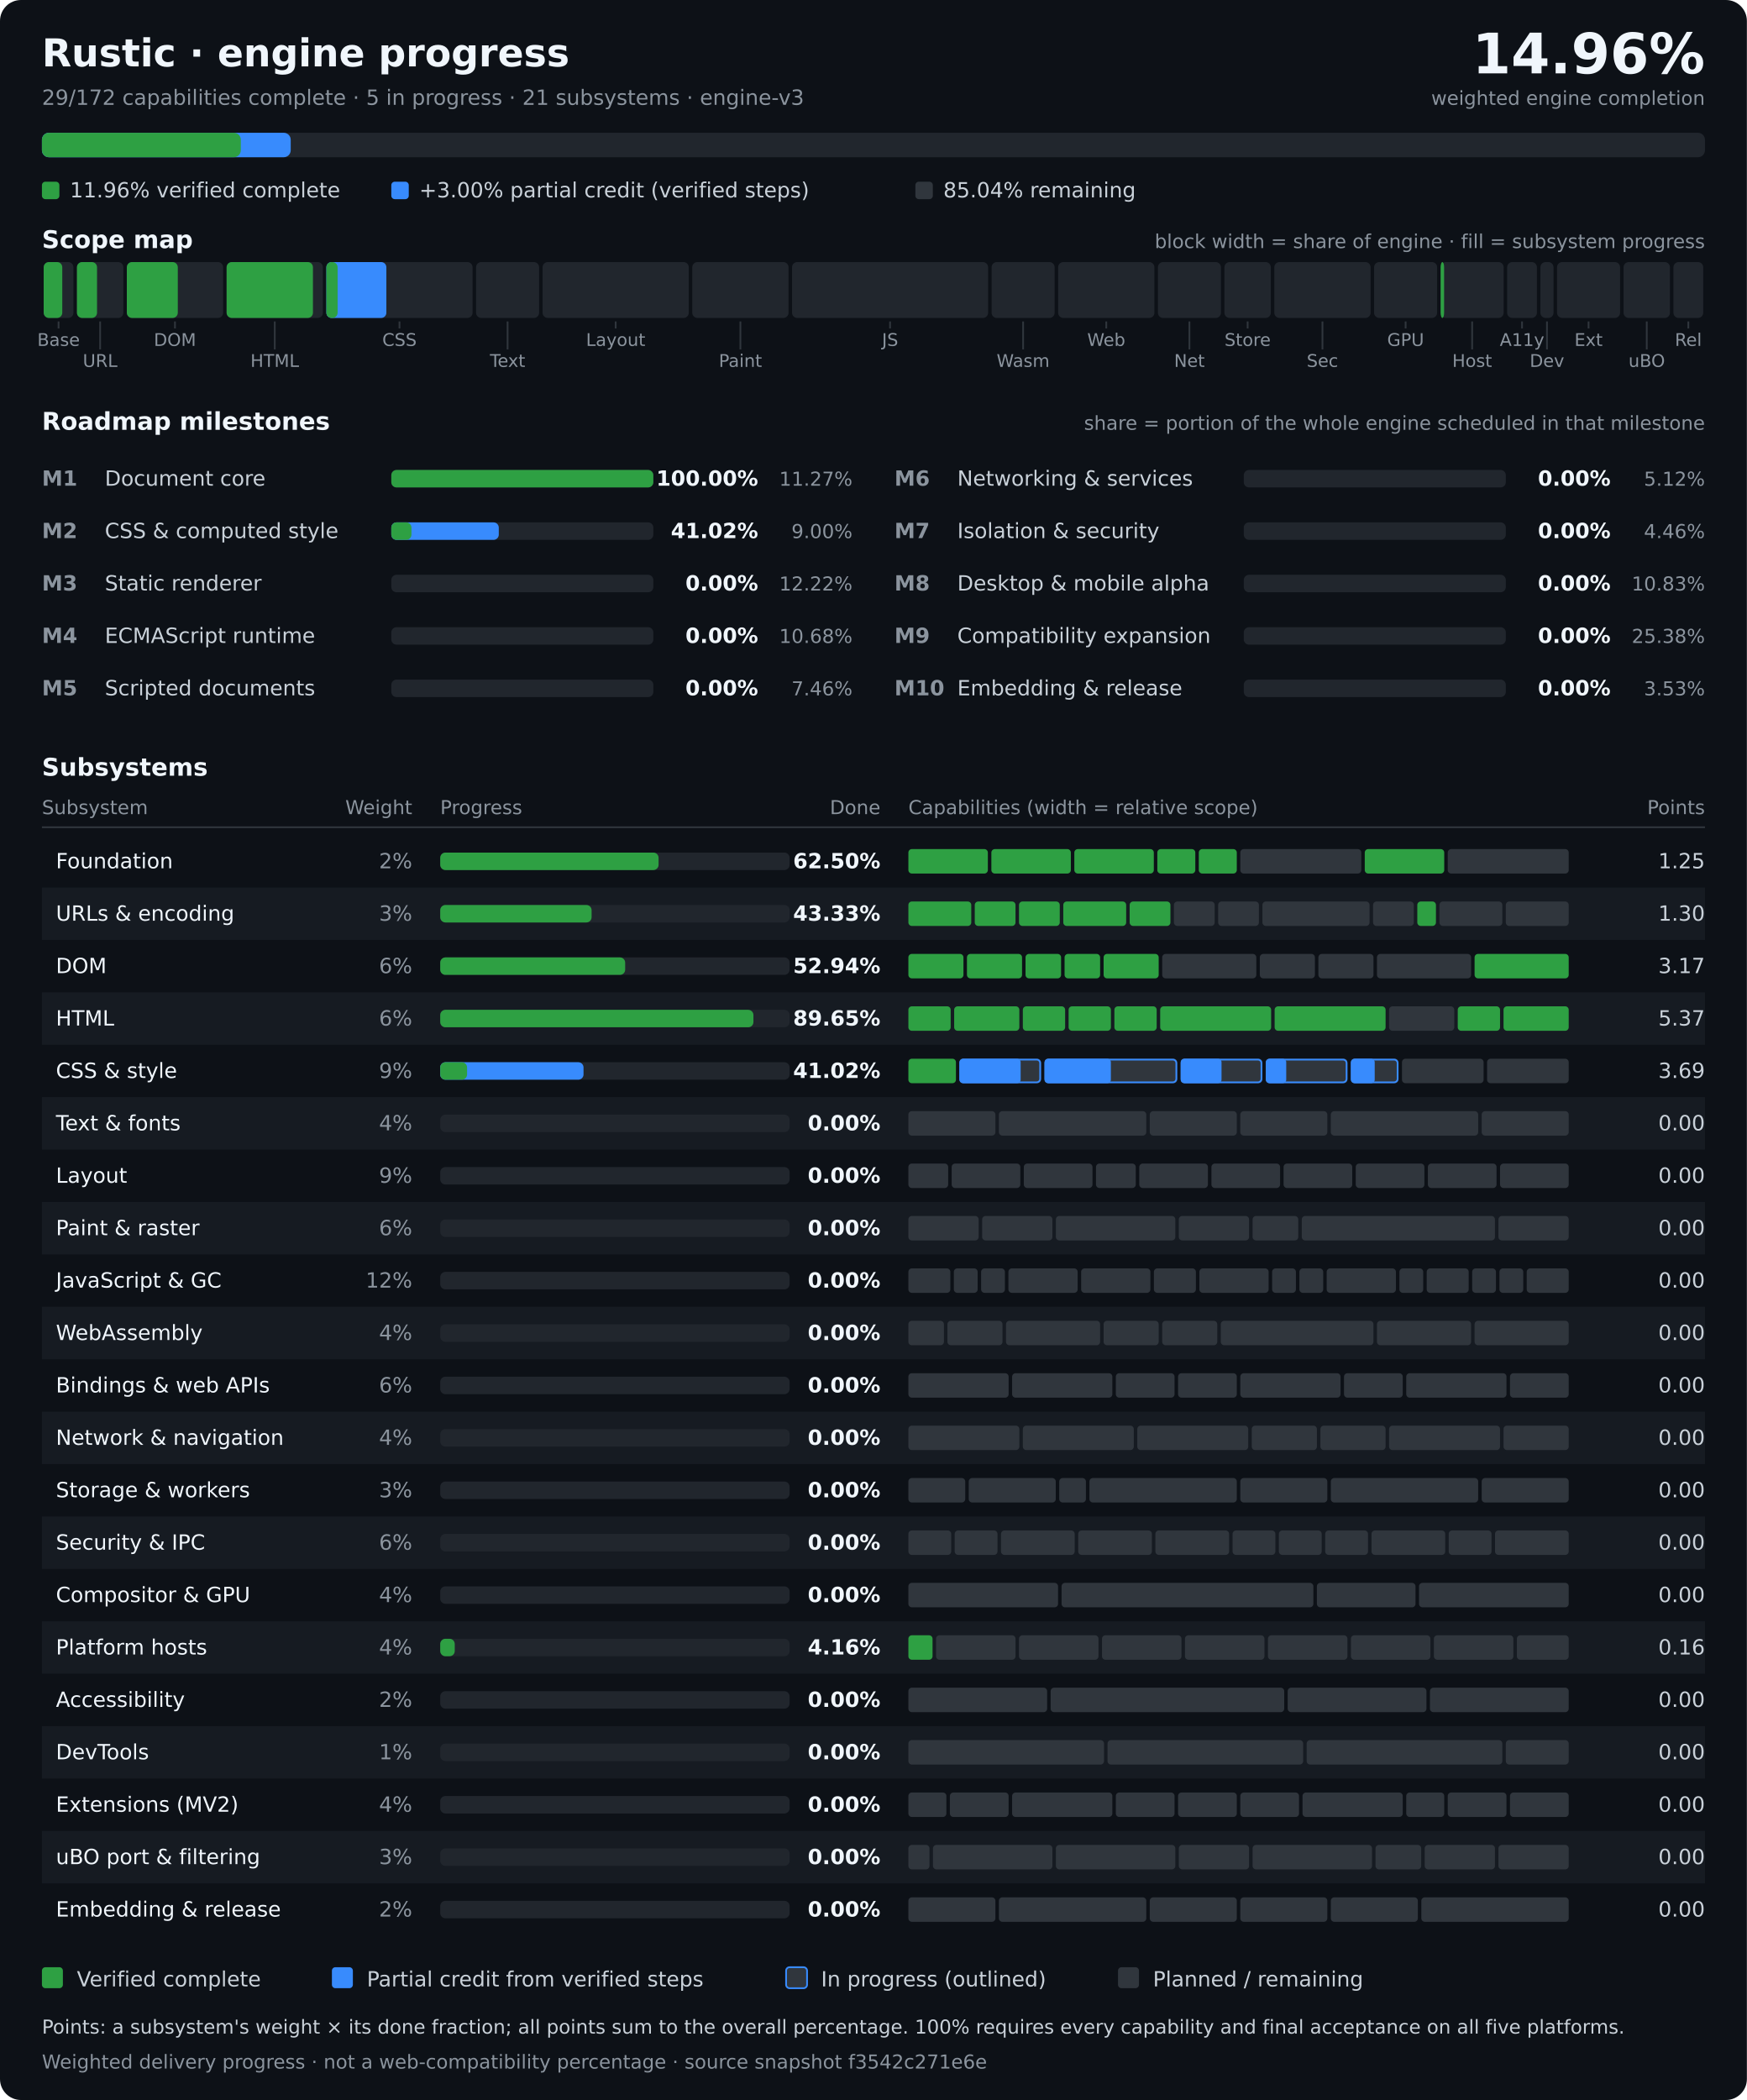
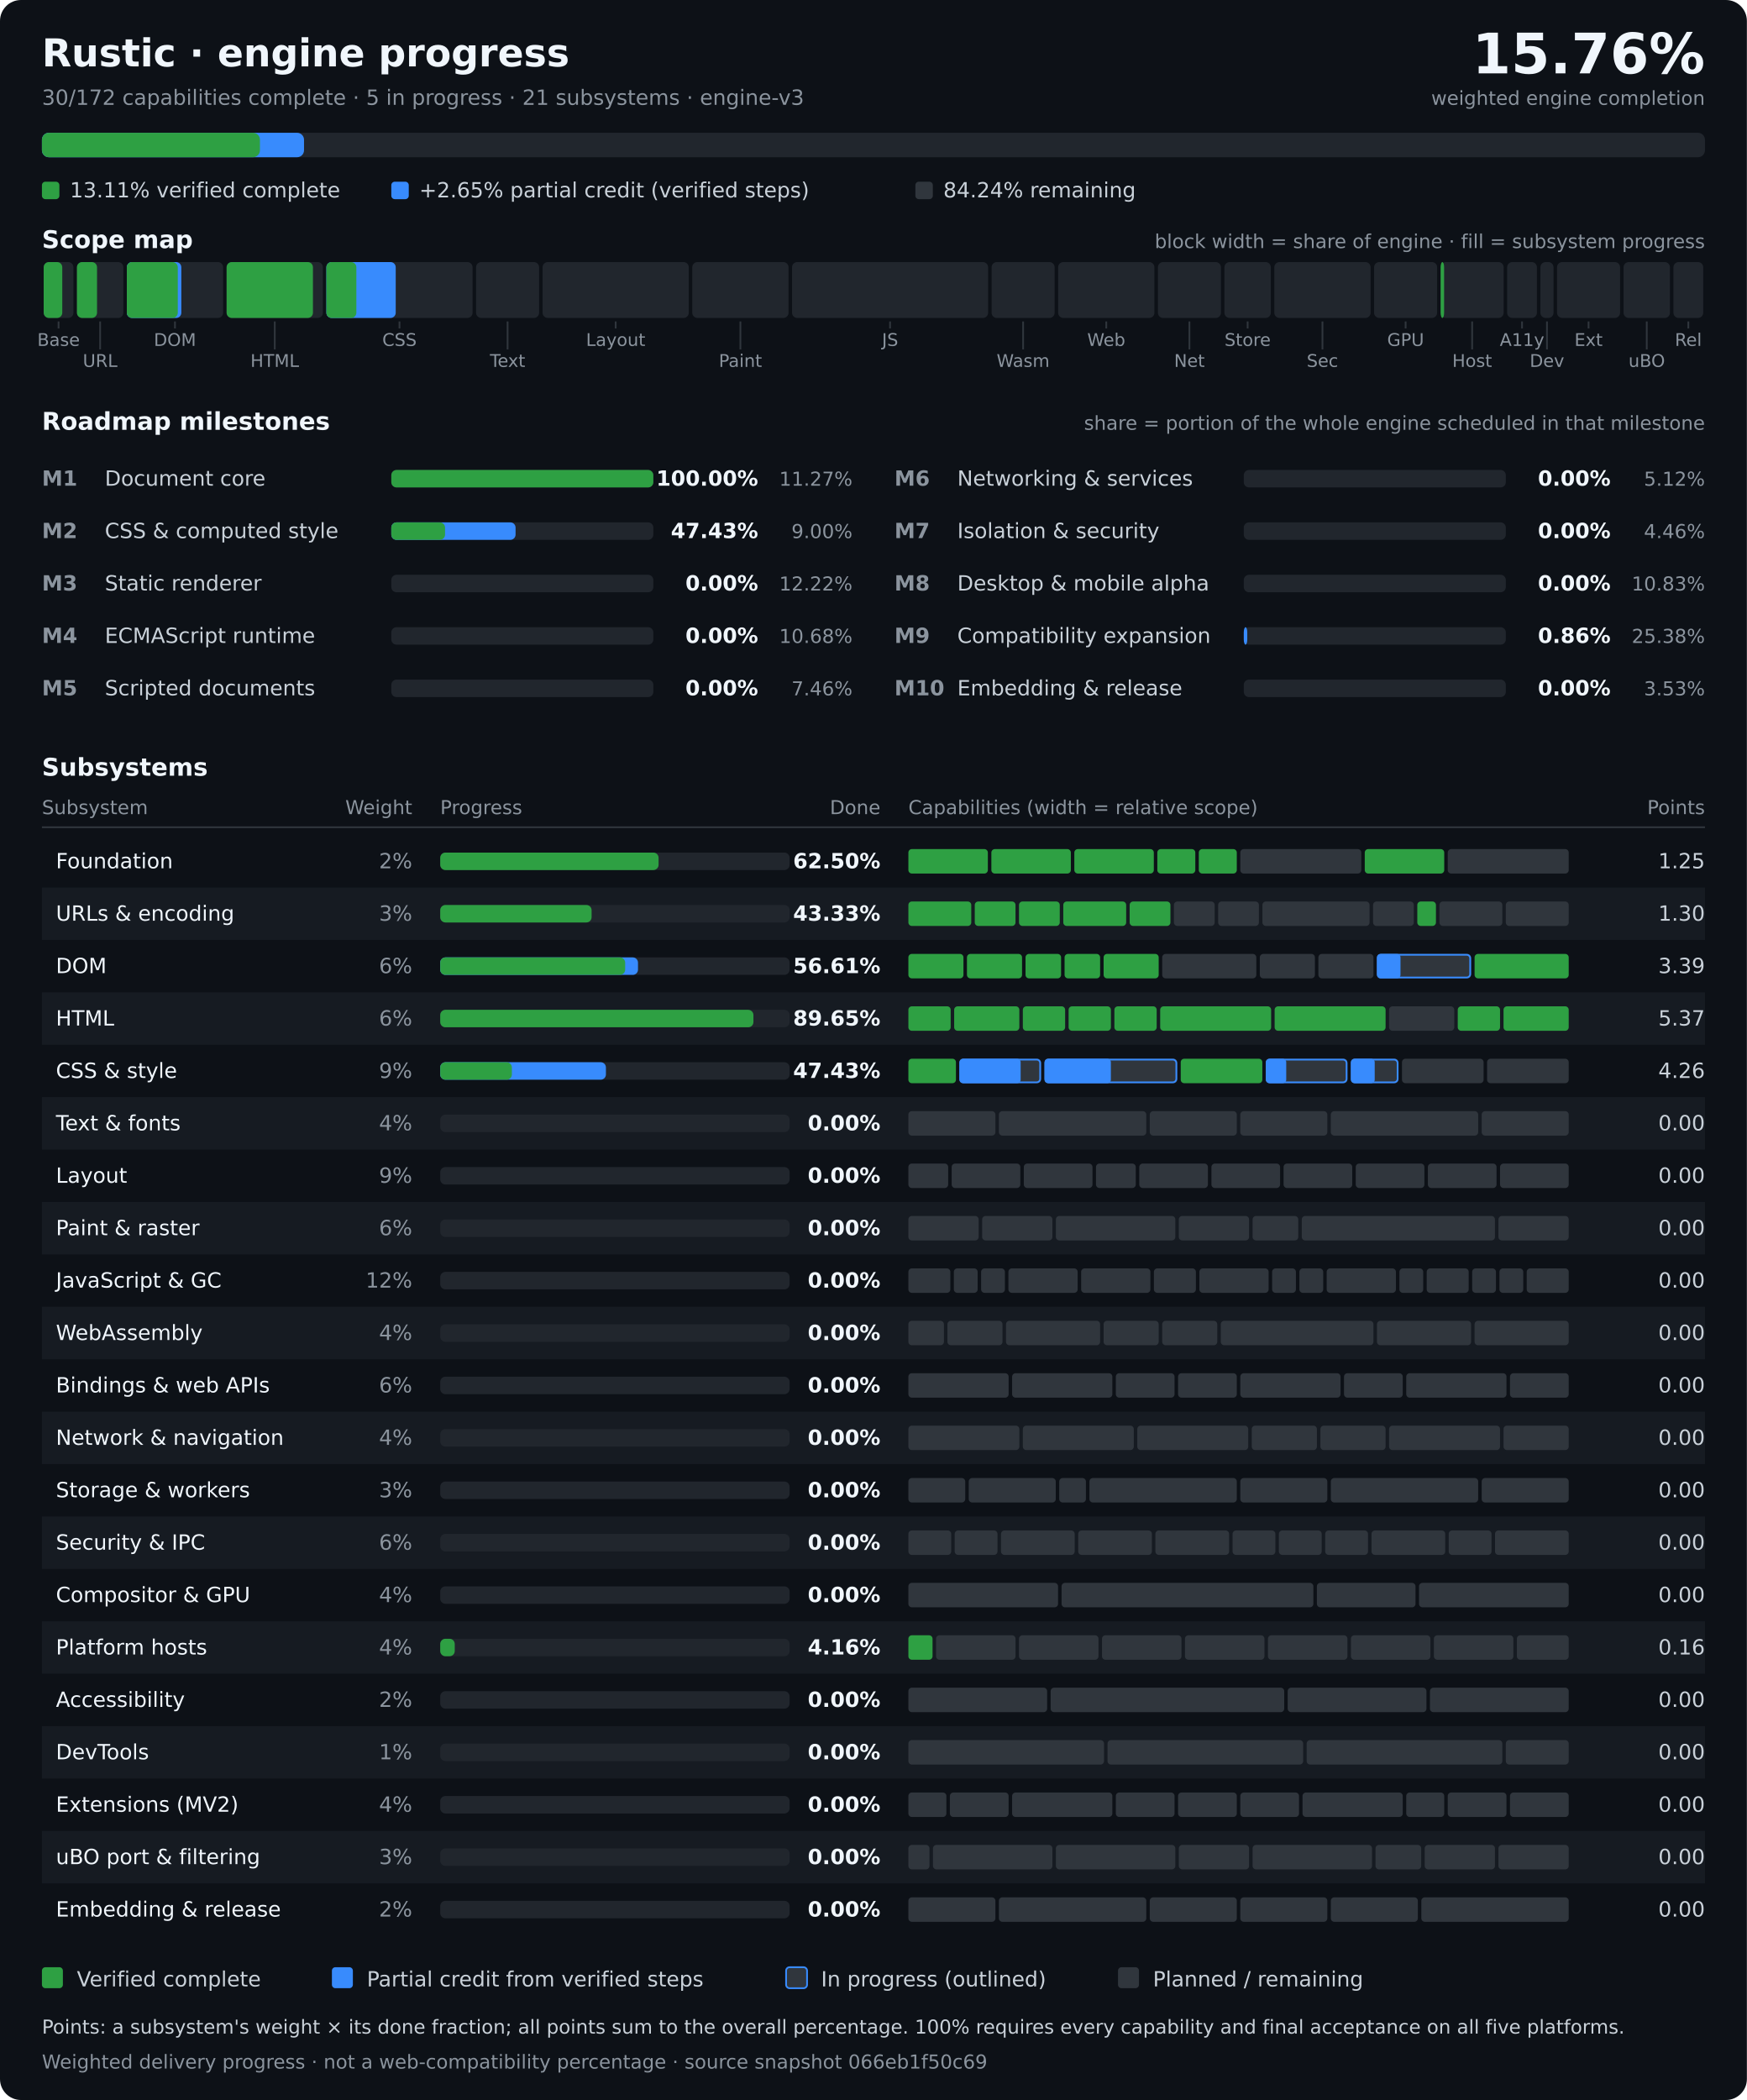
<svg xmlns="http://www.w3.org/2000/svg" width="1000" height="1202" viewBox="0 0 1000 1202" role="img" aria-labelledby="title desc">
  <rect width="1000" height="1202" rx="12" fill="#0d1117" />
  <g font-family="DejaVu Sans,Arial,sans-serif">
    <text x="24.00" y="38" fill="#f0f6fc" font-size="22" font-weight="700">Rustic · engine progress</text>
-     <text x="24.00" y="60" fill="#8b949e" font-size="12">29/172 capabilities complete · 5 in progress · 21 subsystems · engine-v3</text>
-     <text x="976.00" y="42" fill="#f0f6fc" font-size="32" text-anchor="end" font-weight="700">14.96%</text>
+     <text x="24.00" y="60" fill="#8b949e" font-size="12">30/172 capabilities complete · 5 in progress · 21 subsystems · engine-v3</text>
+     <text x="976.00" y="42" fill="#f0f6fc" font-size="32" text-anchor="end" font-weight="700">15.76%</text>
    <text x="976.00" y="60" fill="#8b949e" font-size="11" text-anchor="end">weighted engine completion</text>
    <rect x="24.00" y="76" width="952.00" height="14" rx="4" fill="#21262d" />
-     <rect x="24.00" y="76" width="142.42" height="14" rx="4" fill="#388bfd" />
-     <rect x="24.00" y="76" width="113.86" height="14" rx="4" fill="#2ea043" />
+     <rect x="24.00" y="76" width="150.04" height="14" rx="4" fill="#388bfd" />
+     <rect x="24.00" y="76" width="124.81" height="14" rx="4" fill="#2ea043" />
    <rect x="24" y="104" width="10" height="10" rx="2" fill="#2ea043" />
-     <text x="40.00" y="113" fill="#c9d1d9" font-size="12">11.96% verified complete</text>
+     <text x="40.00" y="113" fill="#c9d1d9" font-size="12">13.11% verified complete</text>
    <rect x="224" y="104" width="10" height="10" rx="2" fill="#388bfd" />
-     <text x="240.00" y="113" fill="#c9d1d9" font-size="12">+3.00% partial credit (verified steps)</text>
+     <text x="240.00" y="113" fill="#c9d1d9" font-size="12">+2.65% partial credit (verified steps)</text>
    <rect x="524" y="104" width="10" height="10" rx="2" fill="#30363d" />
-     <text x="540.00" y="113" fill="#c9d1d9" font-size="12">85.04% remaining</text>
+     <text x="540.00" y="113" fill="#c9d1d9" font-size="12">84.24% remaining</text>
    <text x="24.00" y="142" fill="#f0f6fc" font-size="14" font-weight="600">Scope map</text>
    <text x="976.00" y="142" fill="#8b949e" font-size="11" text-anchor="end">block width = share of engine · fill = subsystem progress</text>
    <g>
      <rect x="25.00" y="150" width="17.04" height="32" rx="3" fill="#21262d" />
      <rect x="25.00" y="150" width="10.65" height="32" rx="3" fill="#2ea043" />
      <rect x="33.02" y="184" width="1" height="4" fill="#30363d" />
      <text x="33.52" y="198" fill="#8b949e" font-size="10" text-anchor="middle">Base</text>
    </g>
    <g>
      <rect x="44.04" y="150" width="26.56" height="32" rx="3" fill="#21262d" />
      <rect x="44.04" y="150" width="11.51" height="32" rx="3" fill="#2ea043" />
      <rect x="56.82" y="184" width="1" height="16" fill="#30363d" />
      <text x="57.32" y="210" fill="#8b949e" font-size="10" text-anchor="middle">URL</text>
    </g>
    <g>
      <rect x="72.60" y="150" width="55.12" height="32" rx="3" fill="#21262d" />
+       <rect x="72.60" y="150" width="31.20" height="32" rx="3" fill="#388bfd" />
      <rect x="72.60" y="150" width="29.18" height="32" rx="3" fill="#2ea043" />
      <rect x="99.66" y="184" width="1" height="4" fill="#30363d" />
      <text x="100.16" y="198" fill="#8b949e" font-size="10" text-anchor="middle">DOM</text>
    </g>
    <g>
      <rect x="129.72" y="150" width="55.12" height="32" rx="3" fill="#21262d" />
      <rect x="129.72" y="150" width="49.42" height="32" rx="3" fill="#2ea043" />
      <rect x="156.78" y="184" width="1" height="16" fill="#30363d" />
      <text x="157.28" y="210" fill="#8b949e" font-size="10" text-anchor="middle">HTML</text>
    </g>
    <g>
      <rect x="186.84" y="150" width="83.68" height="32" rx="3" fill="#21262d" />
-       <rect x="186.84" y="150" width="34.33" height="32" rx="3" fill="#388bfd" />
-       <rect x="186.84" y="150" width="6.43" height="32" rx="3" fill="#2ea043" />
+       <rect x="186.84" y="150" width="39.69" height="32" rx="3" fill="#388bfd" />
+       <rect x="186.84" y="150" width="17.16" height="32" rx="3" fill="#2ea043" />
      <rect x="228.18" y="184" width="1" height="4" fill="#30363d" />
      <text x="228.68" y="198" fill="#8b949e" font-size="10" text-anchor="middle">CSS</text>
    </g>
    <g>
      <rect x="272.52" y="150" width="36.08" height="32" rx="3" fill="#21262d" />
      <rect x="290.06" y="184" width="1" height="16" fill="#30363d" />
      <text x="290.56" y="210" fill="#8b949e" font-size="10" text-anchor="middle">Text</text>
    </g>
    <g>
      <rect x="310.60" y="150" width="83.68" height="32" rx="3" fill="#21262d" />
      <rect x="351.94" y="184" width="1" height="4" fill="#30363d" />
      <text x="352.44" y="198" fill="#8b949e" font-size="10" text-anchor="middle">Layout</text>
    </g>
    <g>
      <rect x="396.28" y="150" width="55.12" height="32" rx="3" fill="#21262d" />
      <rect x="423.34" y="184" width="1" height="16" fill="#30363d" />
      <text x="423.84" y="210" fill="#8b949e" font-size="10" text-anchor="middle">Paint</text>
    </g>
    <g>
      <rect x="453.40" y="150" width="112.24" height="32" rx="3" fill="#21262d" />
      <rect x="509.02" y="184" width="1" height="4" fill="#30363d" />
      <text x="509.52" y="198" fill="#8b949e" font-size="10" text-anchor="middle">JS</text>
    </g>
    <g>
      <rect x="567.64" y="150" width="36.08" height="32" rx="3" fill="#21262d" />
      <rect x="585.18" y="184" width="1" height="16" fill="#30363d" />
      <text x="585.68" y="210" fill="#8b949e" font-size="10" text-anchor="middle">Wasm</text>
    </g>
    <g>
      <rect x="605.72" y="150" width="55.12" height="32" rx="3" fill="#21262d" />
      <rect x="632.78" y="184" width="1" height="4" fill="#30363d" />
      <text x="633.28" y="198" fill="#8b949e" font-size="10" text-anchor="middle">Web</text>
    </g>
    <g>
      <rect x="662.84" y="150" width="36.08" height="32" rx="3" fill="#21262d" />
      <rect x="680.38" y="184" width="1" height="16" fill="#30363d" />
      <text x="680.88" y="210" fill="#8b949e" font-size="10" text-anchor="middle">Net</text>
    </g>
    <g>
      <rect x="700.92" y="150" width="26.56" height="32" rx="3" fill="#21262d" />
      <rect x="713.70" y="184" width="1" height="4" fill="#30363d" />
      <text x="714.20" y="198" fill="#8b949e" font-size="10" text-anchor="middle">Store</text>
    </g>
    <g>
      <rect x="729.48" y="150" width="55.12" height="32" rx="3" fill="#21262d" />
      <rect x="756.54" y="184" width="1" height="16" fill="#30363d" />
      <text x="757.04" y="210" fill="#8b949e" font-size="10" text-anchor="middle">Sec</text>
    </g>
    <g>
      <rect x="786.60" y="150" width="36.08" height="32" rx="3" fill="#21262d" />
      <rect x="804.14" y="184" width="1" height="4" fill="#30363d" />
      <text x="804.64" y="198" fill="#8b949e" font-size="10" text-anchor="middle">GPU</text>
    </g>
    <g>
      <rect x="824.68" y="150" width="36.08" height="32" rx="3" fill="#21262d" />
      <rect x="824.68" y="150" width="2.00" height="32" rx="3" fill="#2ea043" />
      <rect x="842.22" y="184" width="1" height="16" fill="#30363d" />
      <text x="842.72" y="210" fill="#8b949e" font-size="10" text-anchor="middle">Host</text>
    </g>
    <g>
      <rect x="862.76" y="150" width="17.04" height="32" rx="3" fill="#21262d" />
      <rect x="870.78" y="184" width="1" height="4" fill="#30363d" />
      <text x="871.28" y="198" fill="#8b949e" font-size="10" text-anchor="middle">A11y</text>
    </g>
    <g>
      <rect x="881.80" y="150" width="7.52" height="32" rx="3" fill="#21262d" />
      <rect x="885.06" y="184" width="1" height="16" fill="#30363d" />
      <text x="885.56" y="210" fill="#8b949e" font-size="10" text-anchor="middle">Dev</text>
    </g>
    <g>
      <rect x="891.32" y="150" width="36.08" height="32" rx="3" fill="#21262d" />
      <rect x="908.86" y="184" width="1" height="4" fill="#30363d" />
      <text x="909.36" y="198" fill="#8b949e" font-size="10" text-anchor="middle">Ext</text>
    </g>
    <g>
      <rect x="929.40" y="150" width="26.56" height="32" rx="3" fill="#21262d" />
      <rect x="942.18" y="184" width="1" height="16" fill="#30363d" />
      <text x="942.68" y="210" fill="#8b949e" font-size="10" text-anchor="middle">uBO</text>
    </g>
    <g>
      <rect x="957.96" y="150" width="17.04" height="32" rx="3" fill="#21262d" />
      <rect x="965.98" y="184" width="1" height="4" fill="#30363d" />
      <text x="966.48" y="198" fill="#8b949e" font-size="10" text-anchor="middle">Rel</text>
    </g>
    <text x="24.00" y="246" fill="#f0f6fc" font-size="14" font-weight="600">Roadmap milestones</text>
    <text x="976.00" y="246" fill="#8b949e" font-size="11" text-anchor="end">share = portion of the whole engine scheduled in that milestone</text>
    <g>
      <text x="24.00" y="278" fill="#8b949e" font-size="12" font-weight="600">M1</text>
      <text x="60.00" y="278" fill="#c9d1d9" font-size="12">Document core</text>
      <rect x="224.00" y="269" width="150.00" height="10" rx="3" fill="#21262d" />
      <rect x="224.00" y="269" width="150.00" height="10" rx="3" fill="#2ea043" />
      <text x="434.00" y="278" fill="#f0f6fc" font-size="12" text-anchor="end" font-weight="600">100.00%</text>
      <text x="488.00" y="278" fill="#8b949e" font-size="11" text-anchor="end">11.27%</text>
    </g>
    <g>
      <text x="24.00" y="308" fill="#8b949e" font-size="12" font-weight="600">M2</text>
      <text x="60.00" y="308" fill="#c9d1d9" font-size="12">CSS &amp; computed style</text>
      <rect x="224.00" y="299" width="150.00" height="10" rx="3" fill="#21262d" />
-       <rect x="224.00" y="299" width="61.53" height="10" rx="3" fill="#388bfd" />
-       <rect x="224.00" y="299" width="11.54" height="10" rx="3" fill="#2ea043" />
-       <text x="434.00" y="308" fill="#f0f6fc" font-size="12" text-anchor="end" font-weight="600">41.02%</text>
+       <rect x="224.00" y="299" width="71.14" height="10" rx="3" fill="#388bfd" />
+       <rect x="224.00" y="299" width="30.77" height="10" rx="3" fill="#2ea043" />
+       <text x="434.00" y="308" fill="#f0f6fc" font-size="12" text-anchor="end" font-weight="600">47.43%</text>
      <text x="488.00" y="308" fill="#8b949e" font-size="11" text-anchor="end">9.00%</text>
    </g>
    <g>
      <text x="24.00" y="338" fill="#8b949e" font-size="12" font-weight="600">M3</text>
      <text x="60.00" y="338" fill="#c9d1d9" font-size="12">Static renderer</text>
      <rect x="224.00" y="329" width="150.00" height="10" rx="3" fill="#21262d" />
      <text x="434.00" y="338" fill="#f0f6fc" font-size="12" text-anchor="end" font-weight="600">0.00%</text>
      <text x="488.00" y="338" fill="#8b949e" font-size="11" text-anchor="end">12.22%</text>
    </g>
    <g>
      <text x="24.00" y="368" fill="#8b949e" font-size="12" font-weight="600">M4</text>
      <text x="60.00" y="368" fill="#c9d1d9" font-size="12">ECMAScript runtime</text>
      <rect x="224.00" y="359" width="150.00" height="10" rx="3" fill="#21262d" />
      <text x="434.00" y="368" fill="#f0f6fc" font-size="12" text-anchor="end" font-weight="600">0.00%</text>
      <text x="488.00" y="368" fill="#8b949e" font-size="11" text-anchor="end">10.68%</text>
    </g>
    <g>
      <text x="24.00" y="398" fill="#8b949e" font-size="12" font-weight="600">M5</text>
      <text x="60.00" y="398" fill="#c9d1d9" font-size="12">Scripted documents</text>
      <rect x="224.00" y="389" width="150.00" height="10" rx="3" fill="#21262d" />
      <text x="434.00" y="398" fill="#f0f6fc" font-size="12" text-anchor="end" font-weight="600">0.00%</text>
      <text x="488.00" y="398" fill="#8b949e" font-size="11" text-anchor="end">7.46%</text>
    </g>
    <g>
      <text x="512.00" y="278" fill="#8b949e" font-size="12" font-weight="600">M6</text>
      <text x="548.00" y="278" fill="#c9d1d9" font-size="12">Networking &amp; services</text>
      <rect x="712.00" y="269" width="150.00" height="10" rx="3" fill="#21262d" />
      <text x="922.00" y="278" fill="#f0f6fc" font-size="12" text-anchor="end" font-weight="600">0.00%</text>
      <text x="976.00" y="278" fill="#8b949e" font-size="11" text-anchor="end">5.12%</text>
    </g>
    <g>
      <text x="512.00" y="308" fill="#8b949e" font-size="12" font-weight="600">M7</text>
      <text x="548.00" y="308" fill="#c9d1d9" font-size="12">Isolation &amp; security</text>
      <rect x="712.00" y="299" width="150.00" height="10" rx="3" fill="#21262d" />
      <text x="922.00" y="308" fill="#f0f6fc" font-size="12" text-anchor="end" font-weight="600">0.00%</text>
      <text x="976.00" y="308" fill="#8b949e" font-size="11" text-anchor="end">4.46%</text>
    </g>
    <g>
      <text x="512.00" y="338" fill="#8b949e" font-size="12" font-weight="600">M8</text>
      <text x="548.00" y="338" fill="#c9d1d9" font-size="12">Desktop &amp; mobile alpha</text>
      <rect x="712.00" y="329" width="150.00" height="10" rx="3" fill="#21262d" />
      <text x="922.00" y="338" fill="#f0f6fc" font-size="12" text-anchor="end" font-weight="600">0.00%</text>
      <text x="976.00" y="338" fill="#8b949e" font-size="11" text-anchor="end">10.83%</text>
    </g>
    <g>
      <text x="512.00" y="368" fill="#8b949e" font-size="12" font-weight="600">M9</text>
      <text x="548.00" y="368" fill="#c9d1d9" font-size="12">Compatibility expansion</text>
      <rect x="712.00" y="359" width="150.00" height="10" rx="3" fill="#21262d" />
-       <text x="922.00" y="368" fill="#f0f6fc" font-size="12" text-anchor="end" font-weight="600">0.00%</text>
+       <rect x="712.00" y="359" width="2.00" height="10" rx="3" fill="#388bfd" />
+       <text x="922.00" y="368" fill="#f0f6fc" font-size="12" text-anchor="end" font-weight="600">0.86%</text>
      <text x="976.00" y="368" fill="#8b949e" font-size="11" text-anchor="end">25.38%</text>
    </g>
    <g>
      <text x="512.00" y="398" fill="#8b949e" font-size="12" font-weight="600">M10</text>
      <text x="548.00" y="398" fill="#c9d1d9" font-size="12">Embedding &amp; release</text>
      <rect x="712.00" y="389" width="150.00" height="10" rx="3" fill="#21262d" />
      <text x="922.00" y="398" fill="#f0f6fc" font-size="12" text-anchor="end" font-weight="600">0.00%</text>
      <text x="976.00" y="398" fill="#8b949e" font-size="11" text-anchor="end">3.53%</text>
    </g>
    <text x="24.00" y="444" fill="#f0f6fc" font-size="14" font-weight="600">Subsystems</text>
    <text x="24.00" y="466" fill="#8b949e" font-size="11">Subsystem</text>
    <text x="236.00" y="466" fill="#8b949e" font-size="11" text-anchor="end">Weight</text>
    <text x="252.00" y="466" fill="#8b949e" font-size="11">Progress</text>
    <text x="504.00" y="466" fill="#8b949e" font-size="11" text-anchor="end">Done</text>
    <text x="520.00" y="466" fill="#8b949e" font-size="11">Capabilities (width = relative scope)</text>
    <text x="976.00" y="466" fill="#8b949e" font-size="11" text-anchor="end">Points</text>
    <rect x="24" y="473" width="952" height="1" fill="#30363d" />
    <g>
      <text x="32.00" y="497" fill="#f0f6fc" font-size="12">Foundation</text>
      <text x="236.00" y="497" fill="#8b949e" font-size="12" text-anchor="end">2%</text>
      <rect x="252.00" y="488" width="200.00" height="10" rx="3" fill="#21262d" />
      <rect x="252.00" y="488" width="125.00" height="10" rx="3" fill="#2ea043" />
      <text x="504.00" y="497" fill="#f0f6fc" font-size="12" text-anchor="end" font-weight="600">62.50%</text>
      <g>
        <rect x="520.00" y="486" width="45.50" height="14" rx="2" fill="#2ea043" />
      </g>
      <g>
        <rect x="567.50" y="486" width="45.50" height="14" rx="2" fill="#2ea043" />
      </g>
      <g>
        <rect x="615.00" y="486" width="45.50" height="14" rx="2" fill="#2ea043" />
      </g>
      <g>
        <rect x="662.50" y="486" width="21.75" height="14" rx="2" fill="#2ea043" />
      </g>
      <g>
        <rect x="686.25" y="486" width="21.75" height="14" rx="2" fill="#2ea043" />
      </g>
      <g>
        <rect x="710.00" y="486" width="69.25" height="14" rx="2" fill="#30363d" />
      </g>
      <g>
        <rect x="781.25" y="486" width="45.50" height="14" rx="2" fill="#2ea043" />
      </g>
      <g>
        <rect x="828.75" y="486" width="69.25" height="14" rx="2" fill="#30363d" />
      </g>
      <text x="976.00" y="497" fill="#c9d1d9" font-size="12" text-anchor="end">1.25</text>
    </g>
    <g>
      <rect x="24" y="508" width="952" height="30" fill="#161b22" />
      <text x="32.00" y="527" fill="#f0f6fc" font-size="12">URLs &amp; encoding</text>
      <text x="236.00" y="527" fill="#8b949e" font-size="12" text-anchor="end">3%</text>
      <rect x="252.00" y="518" width="200.00" height="10" rx="3" fill="#21262d" />
      <rect x="252.00" y="518" width="86.66" height="10" rx="3" fill="#2ea043" />
      <text x="504.00" y="527" fill="#f0f6fc" font-size="12" text-anchor="end" font-weight="600">43.33%</text>
      <g>
        <rect x="520.00" y="516" width="36.00" height="14" rx="2" fill="#2ea043" />
      </g>
      <g>
        <rect x="558.00" y="516" width="23.33" height="14" rx="2" fill="#2ea043" />
      </g>
      <g>
        <rect x="583.33" y="516" width="23.33" height="14" rx="2" fill="#2ea043" />
      </g>
      <g>
        <rect x="608.67" y="516" width="36.00" height="14" rx="2" fill="#2ea043" />
      </g>
      <g>
        <rect x="646.67" y="516" width="23.33" height="14" rx="2" fill="#2ea043" />
      </g>
      <g>
        <rect x="672.00" y="516" width="23.33" height="14" rx="2" fill="#30363d" />
      </g>
      <g>
        <rect x="697.33" y="516" width="23.33" height="14" rx="2" fill="#30363d" />
      </g>
      <g>
        <rect x="722.67" y="516" width="61.33" height="14" rx="2" fill="#30363d" />
      </g>
      <g>
        <rect x="786.00" y="516" width="23.33" height="14" rx="2" fill="#30363d" />
      </g>
      <g>
        <rect x="811.33" y="516" width="10.67" height="14" rx="2" fill="#2ea043" />
      </g>
      <g>
        <rect x="824.00" y="516" width="36.00" height="14" rx="2" fill="#30363d" />
      </g>
      <g>
        <rect x="862.00" y="516" width="36.00" height="14" rx="2" fill="#30363d" />
      </g>
      <text x="976.00" y="527" fill="#c9d1d9" font-size="12" text-anchor="end">1.30</text>
    </g>
    <g>
      <text x="32.00" y="557" fill="#f0f6fc" font-size="12">DOM</text>
      <text x="236.00" y="557" fill="#8b949e" font-size="12" text-anchor="end">6%</text>
      <rect x="252.00" y="548" width="200.00" height="10" rx="3" fill="#21262d" />
+       <rect x="252.00" y="548" width="113.22" height="10" rx="3" fill="#388bfd" />
      <rect x="252.00" y="548" width="105.88" height="10" rx="3" fill="#2ea043" />
-       <text x="504.00" y="557" fill="#f0f6fc" font-size="12" text-anchor="end" font-weight="600">52.94%</text>
+       <text x="504.00" y="557" fill="#f0f6fc" font-size="12" text-anchor="end" font-weight="600">56.61%</text>
      <g>
        <rect x="520.00" y="546" width="31.53" height="14" rx="2" fill="#2ea043" />
      </g>
      <g>
        <rect x="553.53" y="546" width="31.53" height="14" rx="2" fill="#2ea043" />
      </g>
      <g>
        <rect x="587.06" y="546" width="20.35" height="14" rx="2" fill="#2ea043" />
      </g>
      <g>
        <rect x="609.41" y="546" width="20.35" height="14" rx="2" fill="#2ea043" />
      </g>
      <g>
        <rect x="631.76" y="546" width="31.53" height="14" rx="2" fill="#2ea043" />
      </g>
      <g>
        <rect x="665.29" y="546" width="53.88" height="14" rx="2" fill="#30363d" />
      </g>
      <g>
        <rect x="721.18" y="546" width="31.53" height="14" rx="2" fill="#30363d" />
      </g>
      <g>
        <rect x="754.71" y="546" width="31.53" height="14" rx="2" fill="#30363d" />
      </g>
      <g>
        <rect x="788.24" y="546" width="53.88" height="14" rx="2" fill="#30363d" />
+         <rect x="788.24" y="546" width="13.47" height="14" rx="2" fill="#388bfd" />
+         <rect x="788.74" y="546.5" width="52.88" height="13" rx="2" fill="none" stroke="#388bfd" />
      </g>
      <g>
        <rect x="844.12" y="546" width="53.88" height="14" rx="2" fill="#2ea043" />
      </g>
-       <text x="976.00" y="557" fill="#c9d1d9" font-size="12" text-anchor="end">3.17</text>
+       <text x="976.00" y="557" fill="#c9d1d9" font-size="12" text-anchor="end">3.39</text>
    </g>
    <g>
      <rect x="24" y="568" width="952" height="30" fill="#161b22" />
      <text x="32.00" y="587" fill="#f0f6fc" font-size="12">HTML</text>
      <text x="236.00" y="587" fill="#8b949e" font-size="12" text-anchor="end">6%</text>
      <rect x="252.00" y="578" width="200.00" height="10" rx="3" fill="#21262d" />
      <rect x="252.00" y="578" width="179.30" height="10" rx="3" fill="#2ea043" />
      <text x="504.00" y="587" fill="#f0f6fc" font-size="12" text-anchor="end" font-weight="600">89.65%</text>
      <g>
        <rect x="520.00" y="576" width="24.21" height="14" rx="2" fill="#2ea043" />
      </g>
      <g>
        <rect x="546.21" y="576" width="37.31" height="14" rx="2" fill="#2ea043" />
      </g>
      <g>
        <rect x="585.52" y="576" width="24.21" height="14" rx="2" fill="#2ea043" />
      </g>
      <g>
        <rect x="611.72" y="576" width="24.21" height="14" rx="2" fill="#2ea043" />
      </g>
      <g>
        <rect x="637.93" y="576" width="24.21" height="14" rx="2" fill="#2ea043" />
      </g>
      <g>
        <rect x="664.14" y="576" width="63.52" height="14" rx="2" fill="#2ea043" />
      </g>
      <g>
        <rect x="729.66" y="576" width="63.52" height="14" rx="2" fill="#2ea043" />
      </g>
      <g>
        <rect x="795.17" y="576" width="37.31" height="14" rx="2" fill="#30363d" />
      </g>
      <g>
        <rect x="834.48" y="576" width="24.21" height="14" rx="2" fill="#2ea043" />
      </g>
      <g>
        <rect x="860.69" y="576" width="37.31" height="14" rx="2" fill="#2ea043" />
      </g>
      <text x="976.00" y="587" fill="#c9d1d9" font-size="12" text-anchor="end">5.37</text>
    </g>
    <g>
      <text x="32.00" y="617" fill="#f0f6fc" font-size="12">CSS &amp; style</text>
      <text x="236.00" y="617" fill="#8b949e" font-size="12" text-anchor="end">9%</text>
      <rect x="252.00" y="608" width="200.00" height="10" rx="3" fill="#21262d" />
-       <rect x="252.00" y="608" width="82.04" height="10" rx="3" fill="#388bfd" />
-       <rect x="252.00" y="608" width="15.38" height="10" rx="3" fill="#2ea043" />
-       <text x="504.00" y="617" fill="#f0f6fc" font-size="12" text-anchor="end" font-weight="600">41.02%</text>
+       <rect x="252.00" y="608" width="94.86" height="10" rx="3" fill="#388bfd" />
+       <rect x="252.00" y="608" width="41.02" height="10" rx="3" fill="#2ea043" />
+       <text x="504.00" y="617" fill="#f0f6fc" font-size="12" text-anchor="end" font-weight="600">47.43%</text>
      <g>
        <rect x="520.00" y="606" width="27.23" height="14" rx="2" fill="#2ea043" />
      </g>
      <g>
        <rect x="549.23" y="606" width="46.72" height="14" rx="2" fill="#30363d" />
        <rect x="549.23" y="606" width="35.04" height="14" rx="2" fill="#388bfd" />
        <rect x="549.73" y="606.5" width="45.72" height="13" rx="2" fill="none" stroke="#388bfd" />
      </g>
      <g>
        <rect x="597.95" y="606" width="75.95" height="14" rx="2" fill="#30363d" />
        <rect x="597.95" y="606" width="37.97" height="14" rx="2" fill="#388bfd" />
        <rect x="598.45" y="606.5" width="74.95" height="13" rx="2" fill="none" stroke="#388bfd" />
      </g>
      <g>
-         <rect x="675.90" y="606" width="46.72" height="14" rx="2" fill="#30363d" />
-         <rect x="675.90" y="606" width="23.36" height="14" rx="2" fill="#388bfd" />
-         <rect x="676.40" y="606.5" width="45.72" height="13" rx="2" fill="none" stroke="#388bfd" />
+         <rect x="675.90" y="606" width="46.72" height="14" rx="2" fill="#2ea043" />
      </g>
      <g>
        <rect x="724.62" y="606" width="46.72" height="14" rx="2" fill="#30363d" />
        <rect x="724.62" y="606" width="11.68" height="14" rx="2" fill="#388bfd" />
        <rect x="725.12" y="606.5" width="45.72" height="13" rx="2" fill="none" stroke="#388bfd" />
      </g>
      <g>
        <rect x="773.33" y="606" width="27.23" height="14" rx="2" fill="#30363d" />
        <rect x="773.33" y="606" width="13.62" height="14" rx="2" fill="#388bfd" />
        <rect x="773.83" y="606.5" width="26.23" height="13" rx="2" fill="none" stroke="#388bfd" />
      </g>
      <g>
        <rect x="802.56" y="606" width="46.72" height="14" rx="2" fill="#30363d" />
      </g>
      <g>
        <rect x="851.28" y="606" width="46.72" height="14" rx="2" fill="#30363d" />
      </g>
-       <text x="976.00" y="617" fill="#c9d1d9" font-size="12" text-anchor="end">3.69</text>
+       <text x="976.00" y="617" fill="#c9d1d9" font-size="12" text-anchor="end">4.26</text>
    </g>
    <g>
      <rect x="24" y="628" width="952" height="30" fill="#161b22" />
      <text x="32.00" y="647" fill="#f0f6fc" font-size="12">Text &amp; fonts</text>
      <text x="236.00" y="647" fill="#8b949e" font-size="12" text-anchor="end">4%</text>
      <rect x="252.00" y="638" width="200.00" height="10" rx="3" fill="#21262d" />
      <text x="504.00" y="647" fill="#f0f6fc" font-size="12" text-anchor="end" font-weight="600">0.00%</text>
      <g>
        <rect x="520.00" y="636" width="49.82" height="14" rx="2" fill="#30363d" />
      </g>
      <g>
        <rect x="571.82" y="636" width="84.36" height="14" rx="2" fill="#30363d" />
      </g>
      <g>
        <rect x="658.18" y="636" width="49.82" height="14" rx="2" fill="#30363d" />
      </g>
      <g>
        <rect x="710.00" y="636" width="49.82" height="14" rx="2" fill="#30363d" />
      </g>
      <g>
        <rect x="761.82" y="636" width="84.36" height="14" rx="2" fill="#30363d" />
      </g>
      <g>
        <rect x="848.18" y="636" width="49.82" height="14" rx="2" fill="#30363d" />
      </g>
      <text x="976.00" y="647" fill="#c9d1d9" font-size="12" text-anchor="end">0.00</text>
    </g>
    <g>
      <text x="32.00" y="677" fill="#f0f6fc" font-size="12">Layout</text>
      <text x="236.00" y="677" fill="#8b949e" font-size="12" text-anchor="end">9%</text>
      <rect x="252.00" y="668" width="200.00" height="10" rx="3" fill="#21262d" />
      <text x="504.00" y="677" fill="#f0f6fc" font-size="12" text-anchor="end" font-weight="600">0.00%</text>
      <g>
        <rect x="520.00" y="666" width="22.78" height="14" rx="2" fill="#30363d" />
      </g>
      <g>
        <rect x="544.78" y="666" width="39.30" height="14" rx="2" fill="#30363d" />
      </g>
      <g>
        <rect x="586.09" y="666" width="39.30" height="14" rx="2" fill="#30363d" />
      </g>
      <g>
        <rect x="627.39" y="666" width="22.78" height="14" rx="2" fill="#30363d" />
      </g>
      <g>
        <rect x="652.17" y="666" width="39.30" height="14" rx="2" fill="#30363d" />
      </g>
      <g>
        <rect x="693.48" y="666" width="39.30" height="14" rx="2" fill="#30363d" />
      </g>
      <g>
        <rect x="734.78" y="666" width="39.30" height="14" rx="2" fill="#30363d" />
      </g>
      <g>
        <rect x="776.09" y="666" width="39.30" height="14" rx="2" fill="#30363d" />
      </g>
      <g>
        <rect x="817.39" y="666" width="39.30" height="14" rx="2" fill="#30363d" />
      </g>
      <g>
        <rect x="858.70" y="666" width="39.30" height="14" rx="2" fill="#30363d" />
      </g>
      <text x="976.00" y="677" fill="#c9d1d9" font-size="12" text-anchor="end">0.00</text>
    </g>
    <g>
      <rect x="24" y="688" width="952" height="30" fill="#161b22" />
      <text x="32.00" y="707" fill="#f0f6fc" font-size="12">Paint &amp; raster</text>
      <text x="236.00" y="707" fill="#8b949e" font-size="12" text-anchor="end">6%</text>
      <rect x="252.00" y="698" width="200.00" height="10" rx="3" fill="#21262d" />
      <text x="504.00" y="707" fill="#f0f6fc" font-size="12" text-anchor="end" font-weight="600">0.00%</text>
      <g>
        <rect x="520.00" y="696" width="40.22" height="14" rx="2" fill="#30363d" />
      </g>
      <g>
        <rect x="562.22" y="696" width="40.22" height="14" rx="2" fill="#30363d" />
      </g>
      <g>
        <rect x="604.44" y="696" width="68.37" height="14" rx="2" fill="#30363d" />
      </g>
      <g>
        <rect x="674.81" y="696" width="40.22" height="14" rx="2" fill="#30363d" />
      </g>
      <g>
        <rect x="717.04" y="696" width="26.15" height="14" rx="2" fill="#30363d" />
      </g>
      <g>
        <rect x="745.19" y="696" width="110.59" height="14" rx="2" fill="#30363d" />
      </g>
      <g>
        <rect x="857.78" y="696" width="40.22" height="14" rx="2" fill="#30363d" />
      </g>
      <text x="976.00" y="707" fill="#c9d1d9" font-size="12" text-anchor="end">0.00</text>
    </g>
    <g>
      <text x="32.00" y="737" fill="#f0f6fc" font-size="12">JavaScript &amp; GC</text>
      <text x="236.00" y="737" fill="#8b949e" font-size="12" text-anchor="end">12%</text>
      <rect x="252.00" y="728" width="200.00" height="10" rx="3" fill="#21262d" />
      <text x="504.00" y="737" fill="#f0f6fc" font-size="12" text-anchor="end" font-weight="600">0.00%</text>
      <g>
        <rect x="520.00" y="726" width="24.03" height="14" rx="2" fill="#30363d" />
      </g>
      <g>
        <rect x="546.03" y="726" width="13.62" height="14" rx="2" fill="#30363d" />
      </g>
      <g>
        <rect x="561.64" y="726" width="13.62" height="14" rx="2" fill="#30363d" />
      </g>
      <g>
        <rect x="577.26" y="726" width="39.64" height="14" rx="2" fill="#30363d" />
      </g>
      <g>
        <rect x="618.90" y="726" width="39.64" height="14" rx="2" fill="#30363d" />
      </g>
      <g>
        <rect x="660.55" y="726" width="24.03" height="14" rx="2" fill="#30363d" />
      </g>
      <g>
        <rect x="686.58" y="726" width="39.64" height="14" rx="2" fill="#30363d" />
      </g>
      <g>
        <rect x="728.22" y="726" width="13.62" height="14" rx="2" fill="#30363d" />
      </g>
      <g>
        <rect x="743.84" y="726" width="13.62" height="14" rx="2" fill="#30363d" />
      </g>
      <g>
        <rect x="759.45" y="726" width="39.64" height="14" rx="2" fill="#30363d" />
      </g>
      <g>
        <rect x="801.10" y="726" width="13.62" height="14" rx="2" fill="#30363d" />
      </g>
      <g>
        <rect x="816.71" y="726" width="24.03" height="14" rx="2" fill="#30363d" />
      </g>
      <g>
        <rect x="842.74" y="726" width="13.62" height="14" rx="2" fill="#30363d" />
      </g>
      <g>
        <rect x="858.36" y="726" width="13.62" height="14" rx="2" fill="#30363d" />
      </g>
      <g>
        <rect x="873.97" y="726" width="24.03" height="14" rx="2" fill="#30363d" />
      </g>
      <text x="976.00" y="737" fill="#c9d1d9" font-size="12" text-anchor="end">0.00</text>
    </g>
    <g>
      <rect x="24" y="748" width="952" height="30" fill="#161b22" />
      <text x="32.00" y="767" fill="#f0f6fc" font-size="12">WebAssembly</text>
      <text x="236.00" y="767" fill="#8b949e" font-size="12" text-anchor="end">4%</text>
      <rect x="252.00" y="758" width="200.00" height="10" rx="3" fill="#21262d" />
      <text x="504.00" y="767" fill="#f0f6fc" font-size="12" text-anchor="end" font-weight="600">0.00%</text>
      <g>
        <rect x="520.00" y="756" width="20.35" height="14" rx="2" fill="#30363d" />
      </g>
      <g>
        <rect x="542.35" y="756" width="31.53" height="14" rx="2" fill="#30363d" />
      </g>
      <g>
        <rect x="575.88" y="756" width="53.88" height="14" rx="2" fill="#30363d" />
      </g>
      <g>
        <rect x="631.76" y="756" width="31.53" height="14" rx="2" fill="#30363d" />
      </g>
      <g>
        <rect x="665.29" y="756" width="31.53" height="14" rx="2" fill="#30363d" />
      </g>
      <g>
        <rect x="698.82" y="756" width="87.41" height="14" rx="2" fill="#30363d" />
      </g>
      <g>
        <rect x="788.24" y="756" width="53.88" height="14" rx="2" fill="#30363d" />
      </g>
      <g>
        <rect x="844.12" y="756" width="53.88" height="14" rx="2" fill="#30363d" />
      </g>
      <text x="976.00" y="767" fill="#c9d1d9" font-size="12" text-anchor="end">0.00</text>
    </g>
    <g>
      <text x="32.00" y="797" fill="#f0f6fc" font-size="12">Bindings &amp; web APIs</text>
      <text x="236.00" y="797" fill="#8b949e" font-size="12" text-anchor="end">6%</text>
      <rect x="252.00" y="788" width="200.00" height="10" rx="3" fill="#21262d" />
      <text x="504.00" y="797" fill="#f0f6fc" font-size="12" text-anchor="end" font-weight="600">0.00%</text>
      <g>
        <rect x="520.00" y="786" width="57.38" height="14" rx="2" fill="#30363d" />
      </g>
      <g>
        <rect x="579.38" y="786" width="57.38" height="14" rx="2" fill="#30363d" />
      </g>
      <g>
        <rect x="638.75" y="786" width="33.62" height="14" rx="2" fill="#30363d" />
      </g>
      <g>
        <rect x="674.38" y="786" width="33.62" height="14" rx="2" fill="#30363d" />
      </g>
      <g>
        <rect x="710.00" y="786" width="57.38" height="14" rx="2" fill="#30363d" />
      </g>
      <g>
        <rect x="769.38" y="786" width="33.62" height="14" rx="2" fill="#30363d" />
      </g>
      <g>
        <rect x="805.00" y="786" width="57.38" height="14" rx="2" fill="#30363d" />
      </g>
      <g>
        <rect x="864.38" y="786" width="33.62" height="14" rx="2" fill="#30363d" />
      </g>
      <text x="976.00" y="797" fill="#c9d1d9" font-size="12" text-anchor="end">0.00</text>
    </g>
    <g>
      <rect x="24" y="808" width="952" height="30" fill="#161b22" />
      <text x="32.00" y="827" fill="#f0f6fc" font-size="12">Network &amp; navigation</text>
      <text x="236.00" y="827" fill="#8b949e" font-size="12" text-anchor="end">4%</text>
      <rect x="252.00" y="818" width="200.00" height="10" rx="3" fill="#21262d" />
      <text x="504.00" y="827" fill="#f0f6fc" font-size="12" text-anchor="end" font-weight="600">0.00%</text>
      <g>
        <rect x="520.00" y="816" width="63.52" height="14" rx="2" fill="#30363d" />
      </g>
      <g>
        <rect x="585.52" y="816" width="63.52" height="14" rx="2" fill="#30363d" />
      </g>
      <g>
        <rect x="651.03" y="816" width="63.52" height="14" rx="2" fill="#30363d" />
      </g>
      <g>
        <rect x="716.55" y="816" width="37.31" height="14" rx="2" fill="#30363d" />
      </g>
      <g>
        <rect x="755.86" y="816" width="37.31" height="14" rx="2" fill="#30363d" />
      </g>
      <g>
        <rect x="795.17" y="816" width="63.52" height="14" rx="2" fill="#30363d" />
      </g>
      <g>
        <rect x="860.69" y="816" width="37.31" height="14" rx="2" fill="#30363d" />
      </g>
      <text x="976.00" y="827" fill="#c9d1d9" font-size="12" text-anchor="end">0.00</text>
    </g>
    <g>
      <text x="32.00" y="857" fill="#f0f6fc" font-size="12">Storage &amp; workers</text>
      <text x="236.00" y="857" fill="#8b949e" font-size="12" text-anchor="end">3%</text>
      <rect x="252.00" y="848" width="200.00" height="10" rx="3" fill="#21262d" />
      <text x="504.00" y="857" fill="#f0f6fc" font-size="12" text-anchor="end" font-weight="600">0.00%</text>
      <g>
        <rect x="520.00" y="846" width="32.55" height="14" rx="2" fill="#30363d" />
      </g>
      <g>
        <rect x="554.55" y="846" width="49.82" height="14" rx="2" fill="#30363d" />
      </g>
      <g>
        <rect x="606.36" y="846" width="15.27" height="14" rx="2" fill="#30363d" />
      </g>
      <g>
        <rect x="623.64" y="846" width="84.36" height="14" rx="2" fill="#30363d" />
      </g>
      <g>
        <rect x="710.00" y="846" width="49.82" height="14" rx="2" fill="#30363d" />
      </g>
      <g>
        <rect x="761.82" y="846" width="84.36" height="14" rx="2" fill="#30363d" />
      </g>
      <g>
        <rect x="848.18" y="846" width="49.82" height="14" rx="2" fill="#30363d" />
      </g>
      <text x="976.00" y="857" fill="#c9d1d9" font-size="12" text-anchor="end">0.00</text>
    </g>
    <g>
      <rect x="24" y="868" width="952" height="30" fill="#161b22" />
      <text x="32.00" y="887" fill="#f0f6fc" font-size="12">Security &amp; IPC</text>
      <text x="236.00" y="887" fill="#8b949e" font-size="12" text-anchor="end">6%</text>
      <rect x="252.00" y="878" width="200.00" height="10" rx="3" fill="#21262d" />
      <text x="504.00" y="887" fill="#f0f6fc" font-size="12" text-anchor="end" font-weight="600">0.00%</text>
      <g>
        <rect x="520.00" y="876" width="24.51" height="14" rx="2" fill="#30363d" />
      </g>
      <g>
        <rect x="546.51" y="876" width="24.51" height="14" rx="2" fill="#30363d" />
      </g>
      <g>
        <rect x="573.02" y="876" width="42.19" height="14" rx="2" fill="#30363d" />
      </g>
      <g>
        <rect x="617.21" y="876" width="42.19" height="14" rx="2" fill="#30363d" />
      </g>
      <g>
        <rect x="661.40" y="876" width="42.19" height="14" rx="2" fill="#30363d" />
      </g>
      <g>
        <rect x="705.58" y="876" width="24.51" height="14" rx="2" fill="#30363d" />
      </g>
      <g>
        <rect x="732.09" y="876" width="24.51" height="14" rx="2" fill="#30363d" />
      </g>
      <g>
        <rect x="758.60" y="876" width="24.51" height="14" rx="2" fill="#30363d" />
      </g>
      <g>
        <rect x="785.12" y="876" width="42.19" height="14" rx="2" fill="#30363d" />
      </g>
      <g>
        <rect x="829.30" y="876" width="24.51" height="14" rx="2" fill="#30363d" />
      </g>
      <g>
        <rect x="855.81" y="876" width="42.19" height="14" rx="2" fill="#30363d" />
      </g>
      <text x="976.00" y="887" fill="#c9d1d9" font-size="12" text-anchor="end">0.00</text>
    </g>
    <g>
      <text x="32.00" y="917" fill="#f0f6fc" font-size="12">Compositor &amp; GPU</text>
      <text x="236.00" y="917" fill="#8b949e" font-size="12" text-anchor="end">4%</text>
      <rect x="252.00" y="908" width="200.00" height="10" rx="3" fill="#21262d" />
      <text x="504.00" y="917" fill="#f0f6fc" font-size="12" text-anchor="end" font-weight="600">0.00%</text>
      <g>
        <rect x="520.00" y="906" width="85.69" height="14" rx="2" fill="#30363d" />
      </g>
      <g>
        <rect x="607.69" y="906" width="144.15" height="14" rx="2" fill="#30363d" />
      </g>
      <g>
        <rect x="753.85" y="906" width="56.46" height="14" rx="2" fill="#30363d" />
      </g>
      <g>
        <rect x="812.31" y="906" width="85.69" height="14" rx="2" fill="#30363d" />
      </g>
      <text x="976.00" y="917" fill="#c9d1d9" font-size="12" text-anchor="end">0.00</text>
    </g>
    <g>
      <rect x="24" y="928" width="952" height="30" fill="#161b22" />
      <text x="32.00" y="947" fill="#f0f6fc" font-size="12">Platform hosts</text>
      <text x="236.00" y="947" fill="#8b949e" font-size="12" text-anchor="end">4%</text>
      <rect x="252.00" y="938" width="200.00" height="10" rx="3" fill="#21262d" />
      <rect x="252.00" y="938" width="8.32" height="10" rx="3" fill="#2ea043" />
      <text x="504.00" y="947" fill="#f0f6fc" font-size="12" text-anchor="end" font-weight="600">4.16%</text>
      <g>
        <rect x="520.00" y="936" width="13.83" height="14" rx="2" fill="#2ea043" />
      </g>
      <g>
        <rect x="535.83" y="936" width="45.50" height="14" rx="2" fill="#30363d" />
      </g>
      <g>
        <rect x="583.33" y="936" width="45.50" height="14" rx="2" fill="#30363d" />
      </g>
      <g>
        <rect x="630.83" y="936" width="45.50" height="14" rx="2" fill="#30363d" />
      </g>
      <g>
        <rect x="678.33" y="936" width="45.50" height="14" rx="2" fill="#30363d" />
      </g>
      <g>
        <rect x="725.83" y="936" width="45.50" height="14" rx="2" fill="#30363d" />
      </g>
      <g>
        <rect x="773.33" y="936" width="45.50" height="14" rx="2" fill="#30363d" />
      </g>
      <g>
        <rect x="820.83" y="936" width="45.50" height="14" rx="2" fill="#30363d" />
      </g>
      <g>
        <rect x="868.33" y="936" width="29.67" height="14" rx="2" fill="#30363d" />
      </g>
      <text x="976.00" y="947" fill="#c9d1d9" font-size="12" text-anchor="end">0.16</text>
    </g>
    <g>
      <text x="32.00" y="977" fill="#f0f6fc" font-size="12">Accessibility</text>
      <text x="236.00" y="977" fill="#8b949e" font-size="12" text-anchor="end">2%</text>
      <rect x="252.00" y="968" width="200.00" height="10" rx="3" fill="#21262d" />
      <text x="504.00" y="977" fill="#f0f6fc" font-size="12" text-anchor="end" font-weight="600">0.00%</text>
      <g>
        <rect x="520.00" y="966" width="79.43" height="14" rx="2" fill="#30363d" />
      </g>
      <g>
        <rect x="601.43" y="966" width="133.71" height="14" rx="2" fill="#30363d" />
      </g>
      <g>
        <rect x="737.14" y="966" width="79.43" height="14" rx="2" fill="#30363d" />
      </g>
      <g>
        <rect x="818.57" y="966" width="79.43" height="14" rx="2" fill="#30363d" />
      </g>
      <text x="976.00" y="977" fill="#c9d1d9" font-size="12" text-anchor="end">0.00</text>
    </g>
    <g>
      <rect x="24" y="988" width="952" height="30" fill="#161b22" />
      <text x="32.00" y="1007" fill="#f0f6fc" font-size="12">DevTools</text>
      <text x="236.00" y="1007" fill="#8b949e" font-size="12" text-anchor="end">1%</text>
      <rect x="252.00" y="998" width="200.00" height="10" rx="3" fill="#21262d" />
      <text x="504.00" y="1007" fill="#f0f6fc" font-size="12" text-anchor="end" font-weight="600">0.00%</text>
      <g>
        <rect x="520.00" y="996" width="112.00" height="14" rx="2" fill="#30363d" />
      </g>
      <g>
        <rect x="634.00" y="996" width="112.00" height="14" rx="2" fill="#30363d" />
      </g>
      <g>
        <rect x="748.00" y="996" width="112.00" height="14" rx="2" fill="#30363d" />
      </g>
      <g>
        <rect x="862.00" y="996" width="36.00" height="14" rx="2" fill="#30363d" />
      </g>
      <text x="976.00" y="1007" fill="#c9d1d9" font-size="12" text-anchor="end">0.00</text>
    </g>
    <g>
      <text x="32.00" y="1037" fill="#f0f6fc" font-size="12">Extensions (MV2)</text>
      <text x="236.00" y="1037" fill="#8b949e" font-size="12" text-anchor="end">4%</text>
      <rect x="252.00" y="1028" width="200.00" height="10" rx="3" fill="#21262d" />
      <text x="504.00" y="1037" fill="#f0f6fc" font-size="12" text-anchor="end" font-weight="600">0.00%</text>
      <g>
        <rect x="520.00" y="1026" width="21.75" height="14" rx="2" fill="#30363d" />
      </g>
      <g>
        <rect x="543.75" y="1026" width="33.62" height="14" rx="2" fill="#30363d" />
      </g>
      <g>
        <rect x="579.38" y="1026" width="57.38" height="14" rx="2" fill="#30363d" />
      </g>
      <g>
        <rect x="638.75" y="1026" width="33.62" height="14" rx="2" fill="#30363d" />
      </g>
      <g>
        <rect x="674.38" y="1026" width="33.62" height="14" rx="2" fill="#30363d" />
      </g>
      <g>
        <rect x="710.00" y="1026" width="33.62" height="14" rx="2" fill="#30363d" />
      </g>
      <g>
        <rect x="745.62" y="1026" width="57.38" height="14" rx="2" fill="#30363d" />
      </g>
      <g>
        <rect x="805.00" y="1026" width="21.75" height="14" rx="2" fill="#30363d" />
      </g>
      <g>
        <rect x="828.75" y="1026" width="33.62" height="14" rx="2" fill="#30363d" />
      </g>
      <g>
        <rect x="864.38" y="1026" width="33.62" height="14" rx="2" fill="#30363d" />
      </g>
      <text x="976.00" y="1037" fill="#c9d1d9" font-size="12" text-anchor="end">0.00</text>
    </g>
    <g>
      <rect x="24" y="1048" width="952" height="30" fill="#161b22" />
      <text x="32.00" y="1067" fill="#f0f6fc" font-size="12">uBO port &amp; filtering</text>
      <text x="236.00" y="1067" fill="#8b949e" font-size="12" text-anchor="end">3%</text>
      <rect x="252.00" y="1058" width="200.00" height="10" rx="3" fill="#21262d" />
      <text x="504.00" y="1067" fill="#f0f6fc" font-size="12" text-anchor="end" font-weight="600">0.00%</text>
      <g>
        <rect x="520.00" y="1056" width="12.07" height="14" rx="2" fill="#30363d" />
      </g>
      <g>
        <rect x="534.07" y="1056" width="68.37" height="14" rx="2" fill="#30363d" />
      </g>
      <g>
        <rect x="604.44" y="1056" width="68.37" height="14" rx="2" fill="#30363d" />
      </g>
      <g>
        <rect x="674.81" y="1056" width="40.22" height="14" rx="2" fill="#30363d" />
      </g>
      <g>
        <rect x="717.04" y="1056" width="68.37" height="14" rx="2" fill="#30363d" />
      </g>
      <g>
        <rect x="787.41" y="1056" width="26.15" height="14" rx="2" fill="#30363d" />
      </g>
      <g>
        <rect x="815.56" y="1056" width="40.22" height="14" rx="2" fill="#30363d" />
      </g>
      <g>
        <rect x="857.78" y="1056" width="40.22" height="14" rx="2" fill="#30363d" />
      </g>
      <text x="976.00" y="1067" fill="#c9d1d9" font-size="12" text-anchor="end">0.00</text>
    </g>
    <g>
      <text x="32.00" y="1097" fill="#f0f6fc" font-size="12">Embedding &amp; release</text>
      <text x="236.00" y="1097" fill="#8b949e" font-size="12" text-anchor="end">2%</text>
      <rect x="252.00" y="1088" width="200.00" height="10" rx="3" fill="#21262d" />
      <text x="504.00" y="1097" fill="#f0f6fc" font-size="12" text-anchor="end" font-weight="600">0.00%</text>
      <g>
        <rect x="520.00" y="1086" width="49.82" height="14" rx="2" fill="#30363d" />
      </g>
      <g>
        <rect x="571.82" y="1086" width="84.36" height="14" rx="2" fill="#30363d" />
      </g>
      <g>
        <rect x="658.18" y="1086" width="49.82" height="14" rx="2" fill="#30363d" />
      </g>
      <g>
        <rect x="710.00" y="1086" width="49.82" height="14" rx="2" fill="#30363d" />
      </g>
      <g>
        <rect x="761.82" y="1086" width="49.82" height="14" rx="2" fill="#30363d" />
      </g>
      <g>
        <rect x="813.64" y="1086" width="84.36" height="14" rx="2" fill="#30363d" />
      </g>
      <text x="976.00" y="1097" fill="#c9d1d9" font-size="12" text-anchor="end">0.00</text>
    </g>
    <rect x="24" y="1126" width="12" height="12" rx="2" fill="#2ea043" />
    <text x="44.00" y="1137" fill="#c9d1d9" font-size="12">Verified complete</text>
    <rect x="190" y="1126" width="12" height="12" rx="2" fill="#388bfd" />
    <text x="210.00" y="1137" fill="#c9d1d9" font-size="12">Partial credit from verified steps</text>
    <rect x="450" y="1126" width="12" height="12" rx="2" fill="#30363d" stroke="#388bfd" />
    <text x="470.00" y="1137" fill="#c9d1d9" font-size="12">In progress (outlined)</text>
    <rect x="640" y="1126" width="12" height="12" rx="2" fill="#30363d" />
    <text x="660.00" y="1137" fill="#c9d1d9" font-size="12">Planned / remaining</text>
    <text x="24.00" y="1164" fill="#c9d1d9" font-size="11">Points: a subsystem's weight × its done fraction; all points sum to the overall percentage. 100% requires every capability and final acceptance on all five platforms.</text>
-     <text x="24.00" y="1184" fill="#8b949e" font-size="11">Weighted delivery progress · not a web-compatibility percentage · source snapshot f3542c271e6e</text>
+     <text x="24.00" y="1184" fill="#8b949e" font-size="11">Weighted delivery progress · not a web-compatibility percentage · source snapshot 066eb1f50c69</text>
  </g>
</svg>
